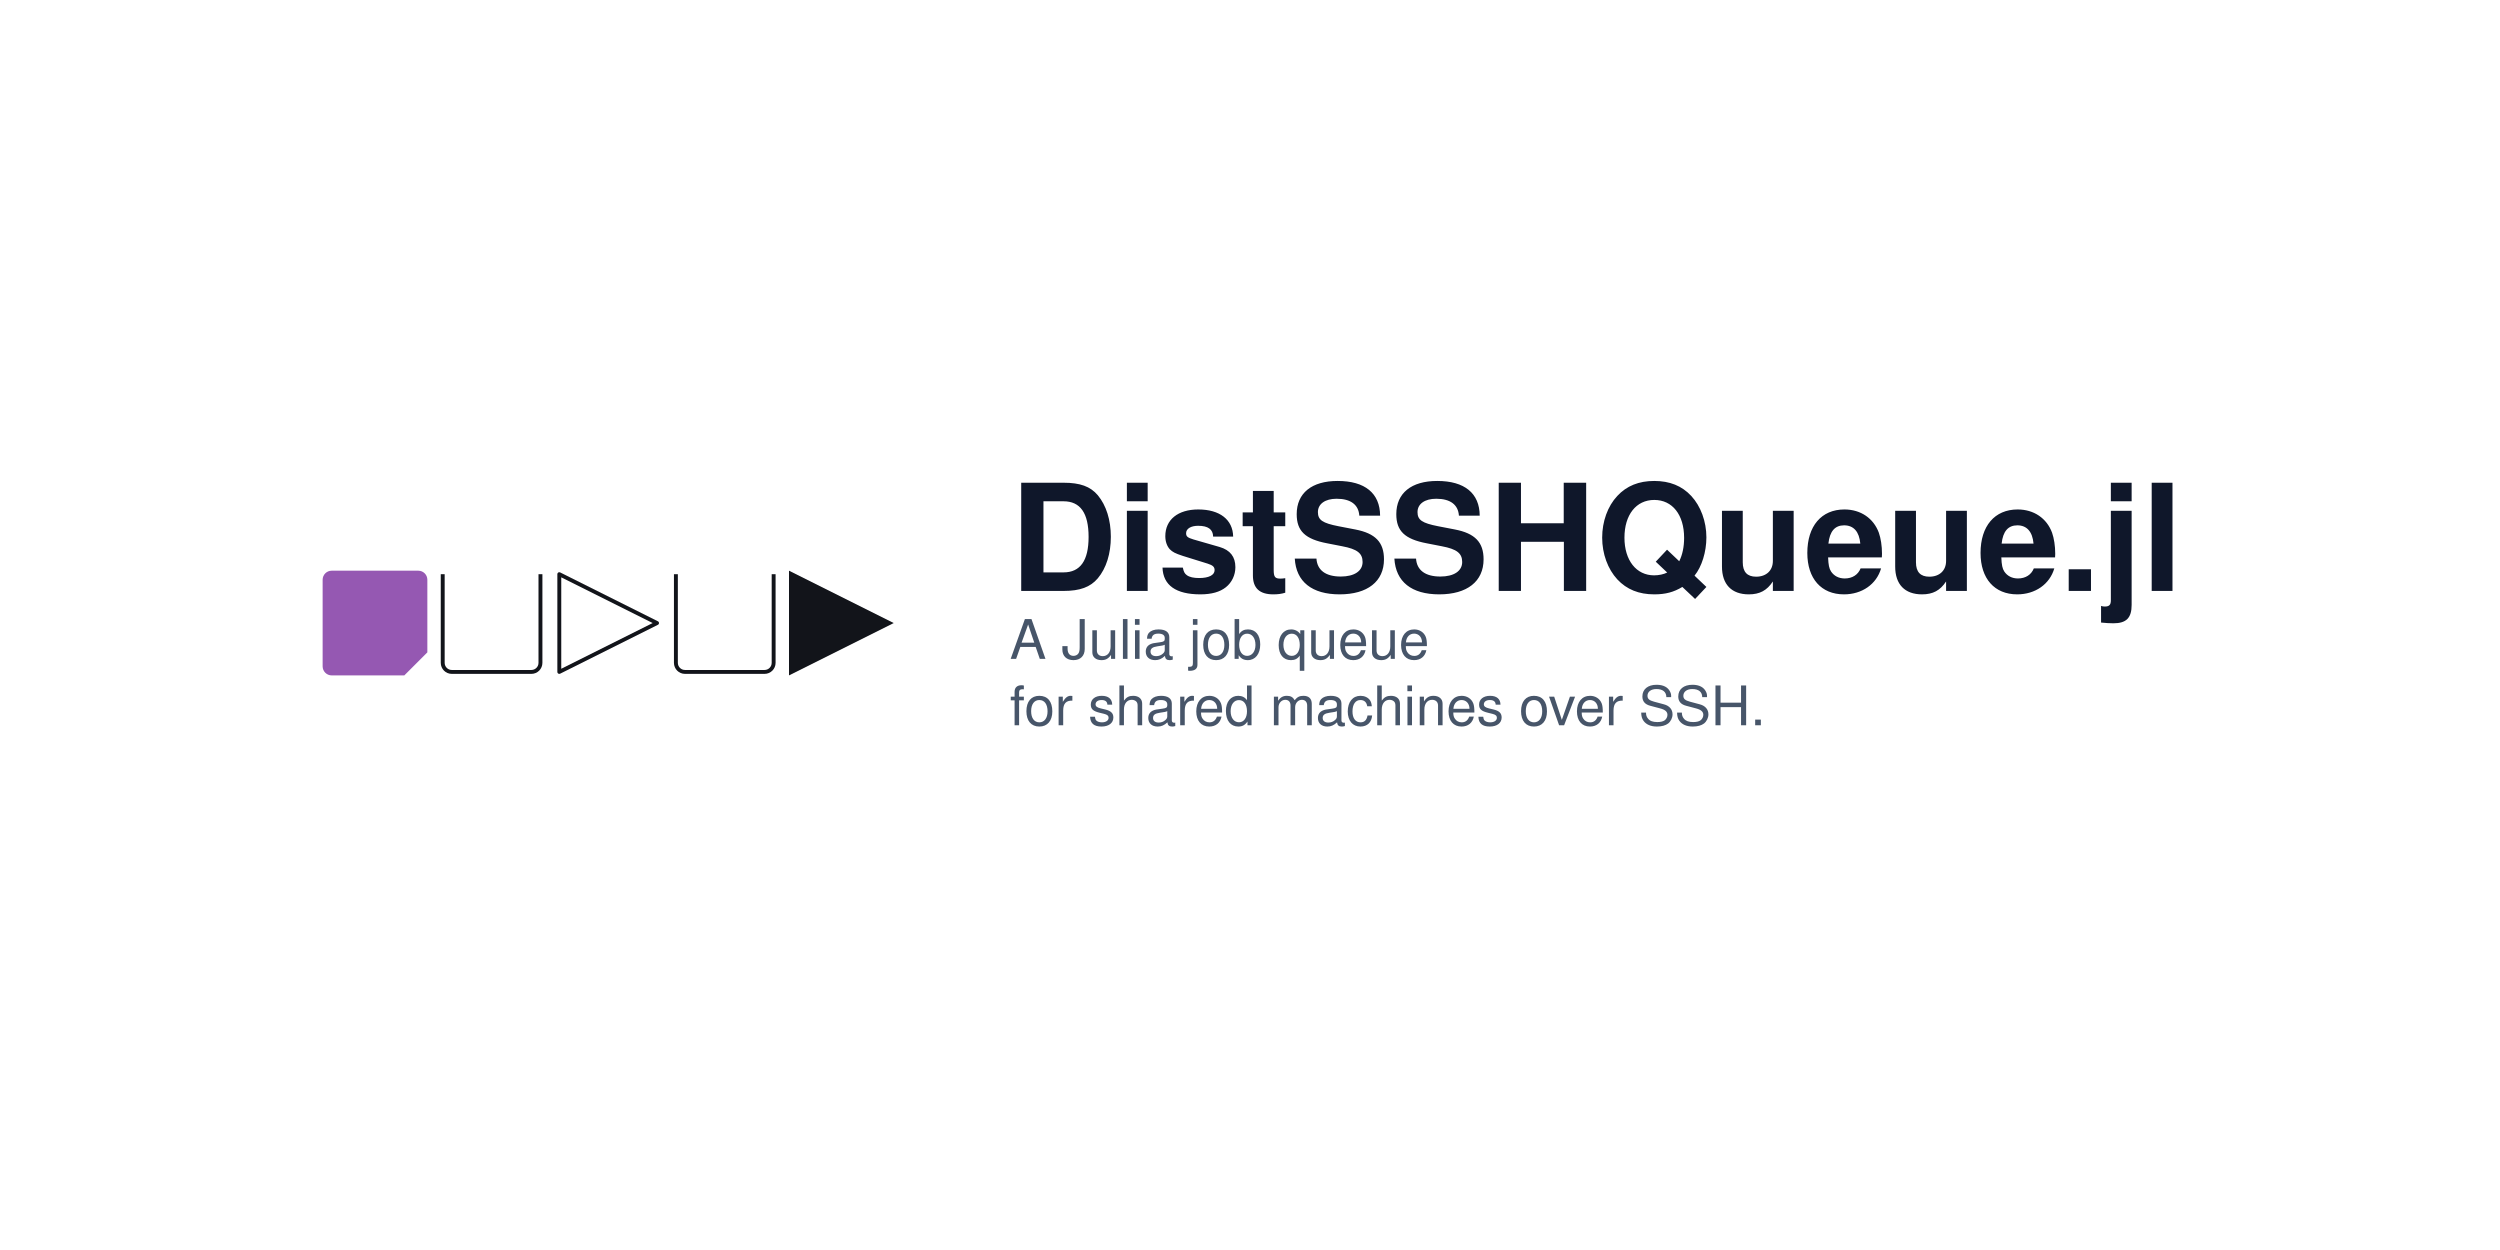
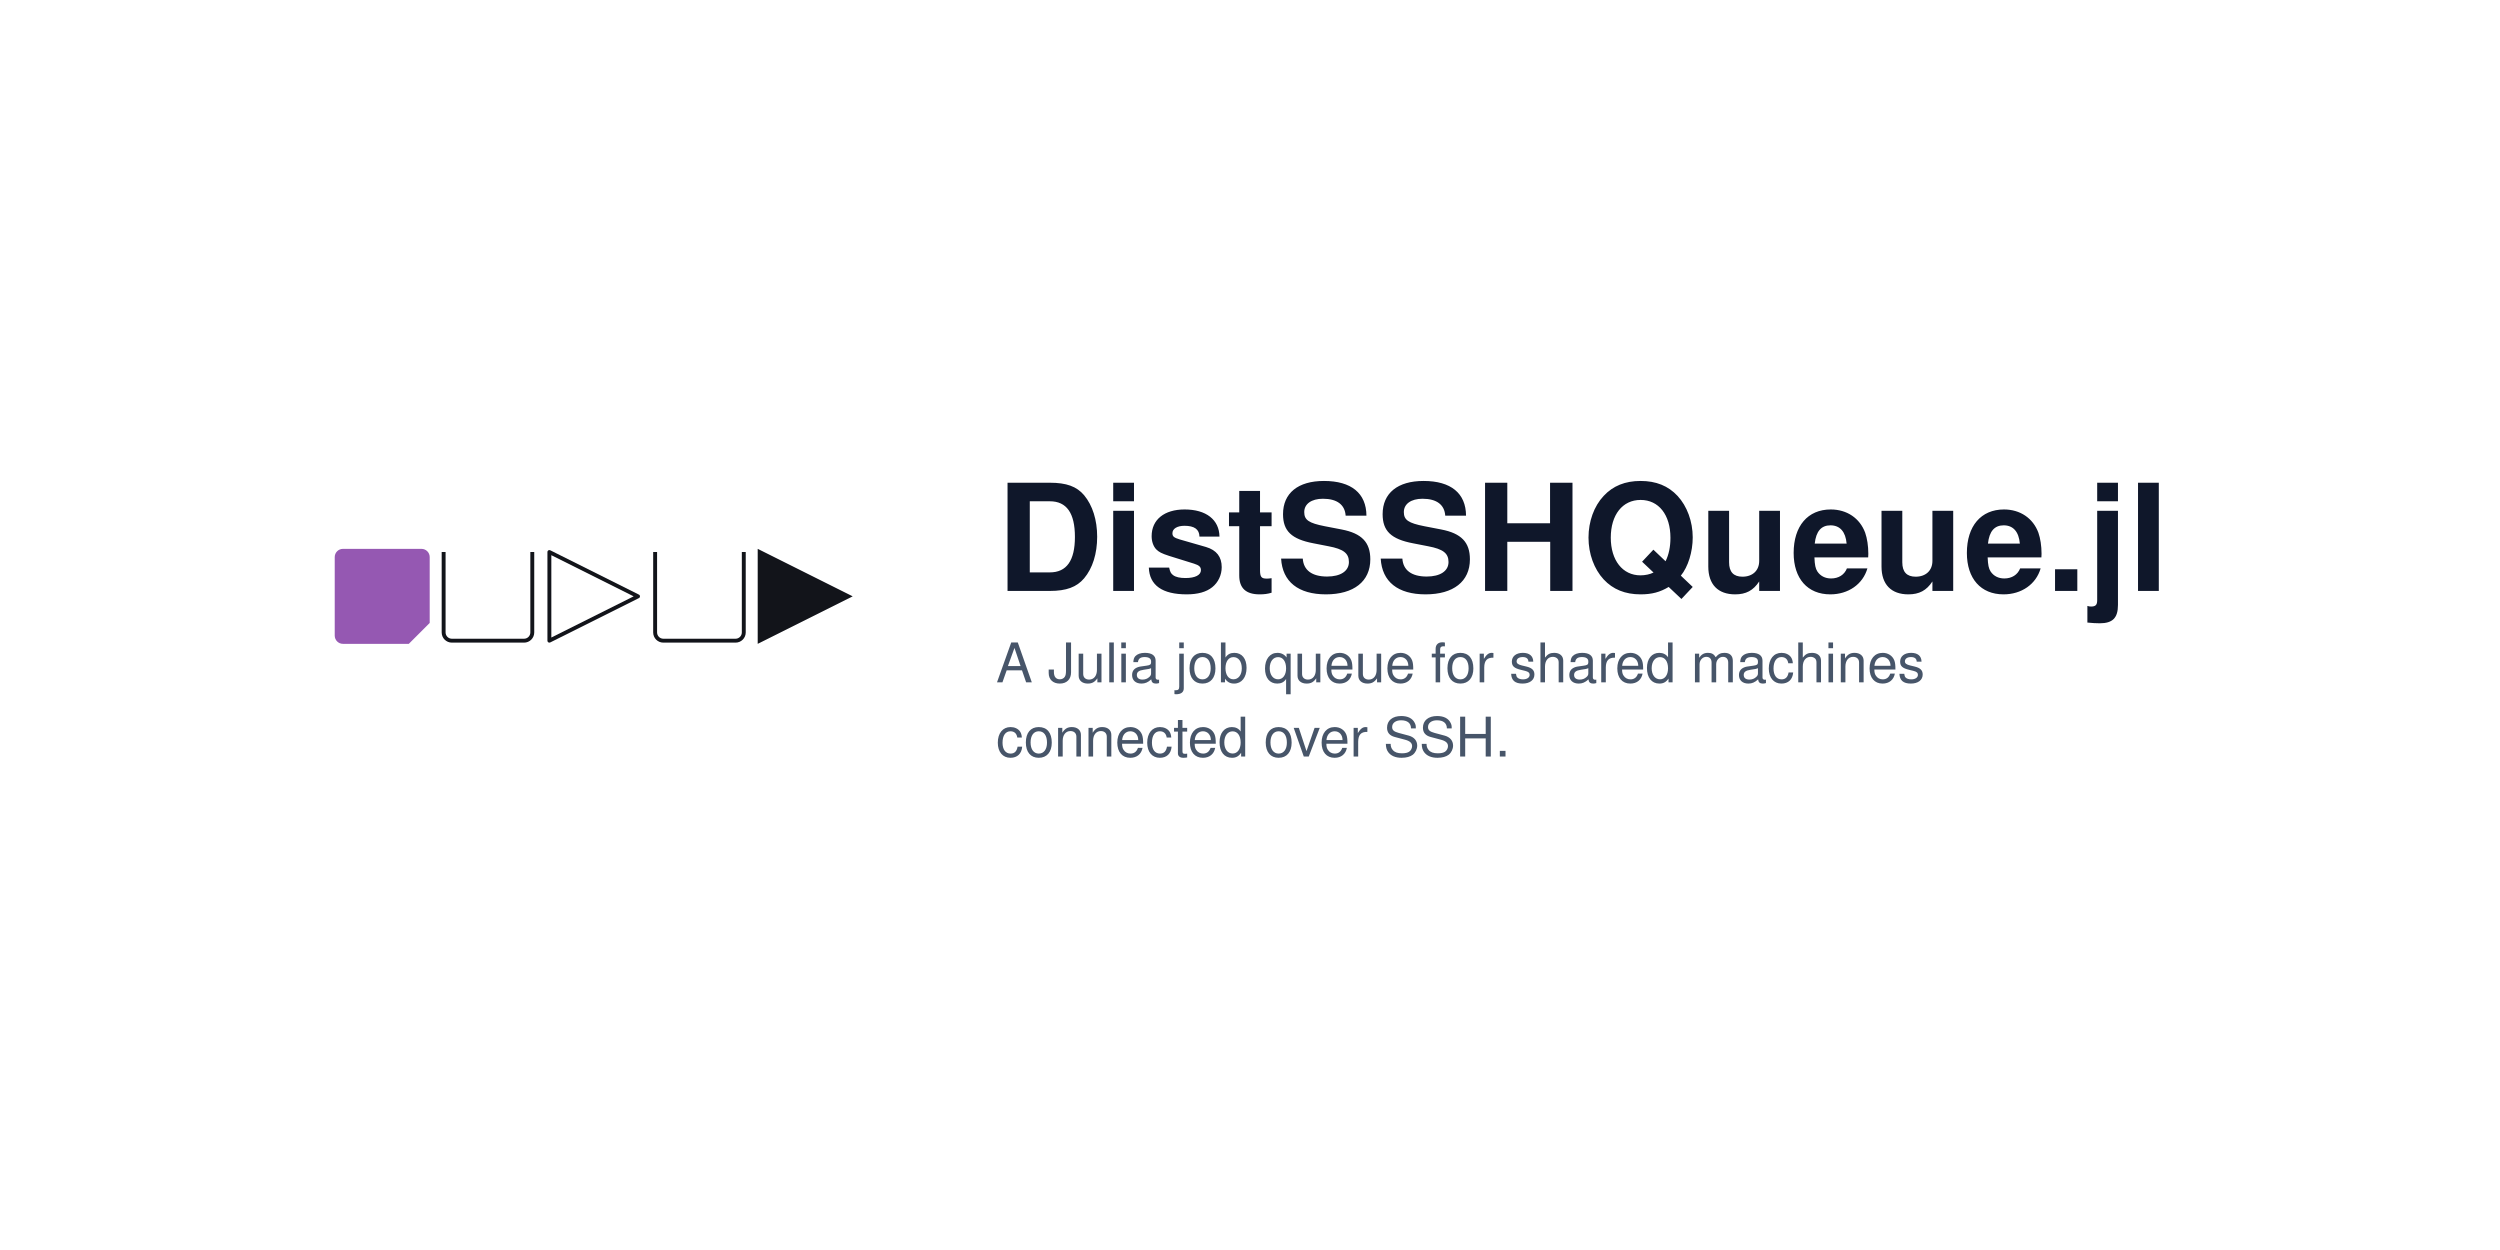
<svg xmlns="http://www.w3.org/2000/svg" width="1280" height="640" viewBox="0 0 1280 640">
  <rect width="1280" height="640" fill="#ffffff" />
-   <svg x="137" y="149.0" width="340" height="340" viewBox="0 0 340 340">
-     <path fill-rule="nonzero" fill="rgb(58.4%, 34.5%, 69.8%)" fill-opacity="1" d="M 32.832 143.191 L 77.156 143.191 C 79.723 143.191 81.805 145.27 81.805 147.836 L 81.805 185.012 L 70.008 196.809 L 32.832 196.809 C 30.266 196.809 28.188 194.73 28.188 192.164 L 28.188 147.836 C 28.188 145.27 30.266 143.191 32.832 143.191 Z M 32.832 143.191 " />
-     <path fill="none" stroke-width="2" stroke-linecap="butt" stroke-linejoin="round" stroke="rgb(7%, 8%, 10%)" stroke-opacity="1" stroke-miterlimit="10" d="M 89.668 144.977 L 89.668 190.375 C 89.668 192.941 91.75 195.023 94.316 195.023 L 135.066 195.023 C 137.633 195.023 139.711 192.941 139.711 190.375 L 139.711 144.977 " />
-     <path fill="none" stroke-width="2" stroke-linecap="round" stroke-linejoin="round" stroke="rgb(7%, 8%, 10%)" stroke-opacity="1" stroke-miterlimit="10" d="M 149.363 144.977 L 199.406 170 L 149.363 195.023 Z M 149.363 144.977 " />
-     <path fill="none" stroke-width="2" stroke-linecap="butt" stroke-linejoin="round" stroke="rgb(7%, 8%, 10%)" stroke-opacity="1" stroke-miterlimit="10" d="M 209.059 144.977 L 209.059 190.375 C 209.059 192.941 211.141 195.023 213.707 195.023 L 254.457 195.023 C 257.023 195.023 259.102 192.941 259.102 190.375 L 259.102 144.977 " />
-     <path fill-rule="nonzero" fill="rgb(7%, 8%, 10%)" fill-opacity="1" d="M 266.969 143.191 L 320.586 170 L 266.969 196.809 Z M 266.969 143.191 " />
+   <svg x="130" y="135.333" width="340" height="340" viewBox="0 0 340 340">
+     <path fill-rule="nonzero" fill="rgb(58.4%, 34.5%, 69.8%)" fill-opacity="1" d="M 45.594 145.684 L 85.793 145.684 C 88.121 145.684 90.008 147.57 90.008 149.898 L 90.008 183.617 L 79.309 194.316 L 45.594 194.316 C 43.266 194.316 41.379 192.43 41.379 190.102 L 41.379 149.898 C 41.379 147.57 43.266 145.684 45.594 145.684 Z M 45.594 145.684 " />
+     <path fill="none" stroke-width="2" stroke-linecap="butt" stroke-linejoin="round" stroke="rgb(7%, 8%, 10%)" stroke-opacity="1" stroke-miterlimit="10" d="M 97.141 147.305 L 97.141 188.48 C 97.141 190.809 99.027 192.695 101.355 192.695 L 138.316 192.695 C 140.645 192.695 142.531 190.809 142.531 188.48 L 142.531 147.305 " />
+     <path fill="none" stroke-width="2" stroke-linecap="round" stroke-linejoin="round" stroke="rgb(7%, 8%, 10%)" stroke-opacity="1" stroke-miterlimit="10" d="M 151.285 147.305 L 196.672 170 L 151.285 192.695 Z M 151.285 147.305 " />
+     <path fill="none" stroke-width="2" stroke-linecap="butt" stroke-linejoin="round" stroke="rgb(7%, 8%, 10%)" stroke-opacity="1" stroke-miterlimit="10" d="M 205.426 147.305 L 205.426 188.48 C 205.426 190.809 207.312 192.695 209.641 192.695 L 246.602 192.695 C 248.926 192.695 250.816 190.809 250.816 188.48 L 250.816 147.305 " />
+     <path fill-rule="nonzero" fill="rgb(7%, 8%, 10%)" fill-opacity="1" d="M 257.945 145.684 L 306.578 170 L 257.945 194.316 Z M 257.945 145.684 " />
  </svg>
-   <text x="517" y="276" dominant-baseline="middle" fill="#0f172a" font-family="'Helvetica Neue', Helvetica, Arial, sans-serif" font-size="76" font-weight="800">DistSSHQueue.jl</text>
-   <text x="517" y="328" dominant-baseline="middle" fill="#475569" font-family="'Helvetica Neue', Helvetica, Arial, sans-serif" font-size="28" font-weight="500">A Julia job queue</text>
-   <text x="517" y="362" dominant-baseline="middle" fill="#475569" font-family="'Helvetica Neue', Helvetica, Arial, sans-serif" font-size="28" font-weight="500">for shared machines over SSH.</text>
+   <text x="510" y="276" dominant-baseline="middle" fill="#0f172a" font-family="'Helvetica Neue', Helvetica, Arial, sans-serif" font-size="76" font-weight="800">DistSSHQueue.jl</text>
+   <text x="510" y="340" dominant-baseline="middle" fill="#475569" font-family="'Helvetica Neue', Helvetica, Arial, sans-serif" font-size="28" font-weight="500">A Julia job queue for shared machines</text>
+   <text x="510" y="378" dominant-baseline="middle" fill="#475569" font-family="'Helvetica Neue', Helvetica, Arial, sans-serif" font-size="28" font-weight="500">connected over SSH.</text>
</svg>
